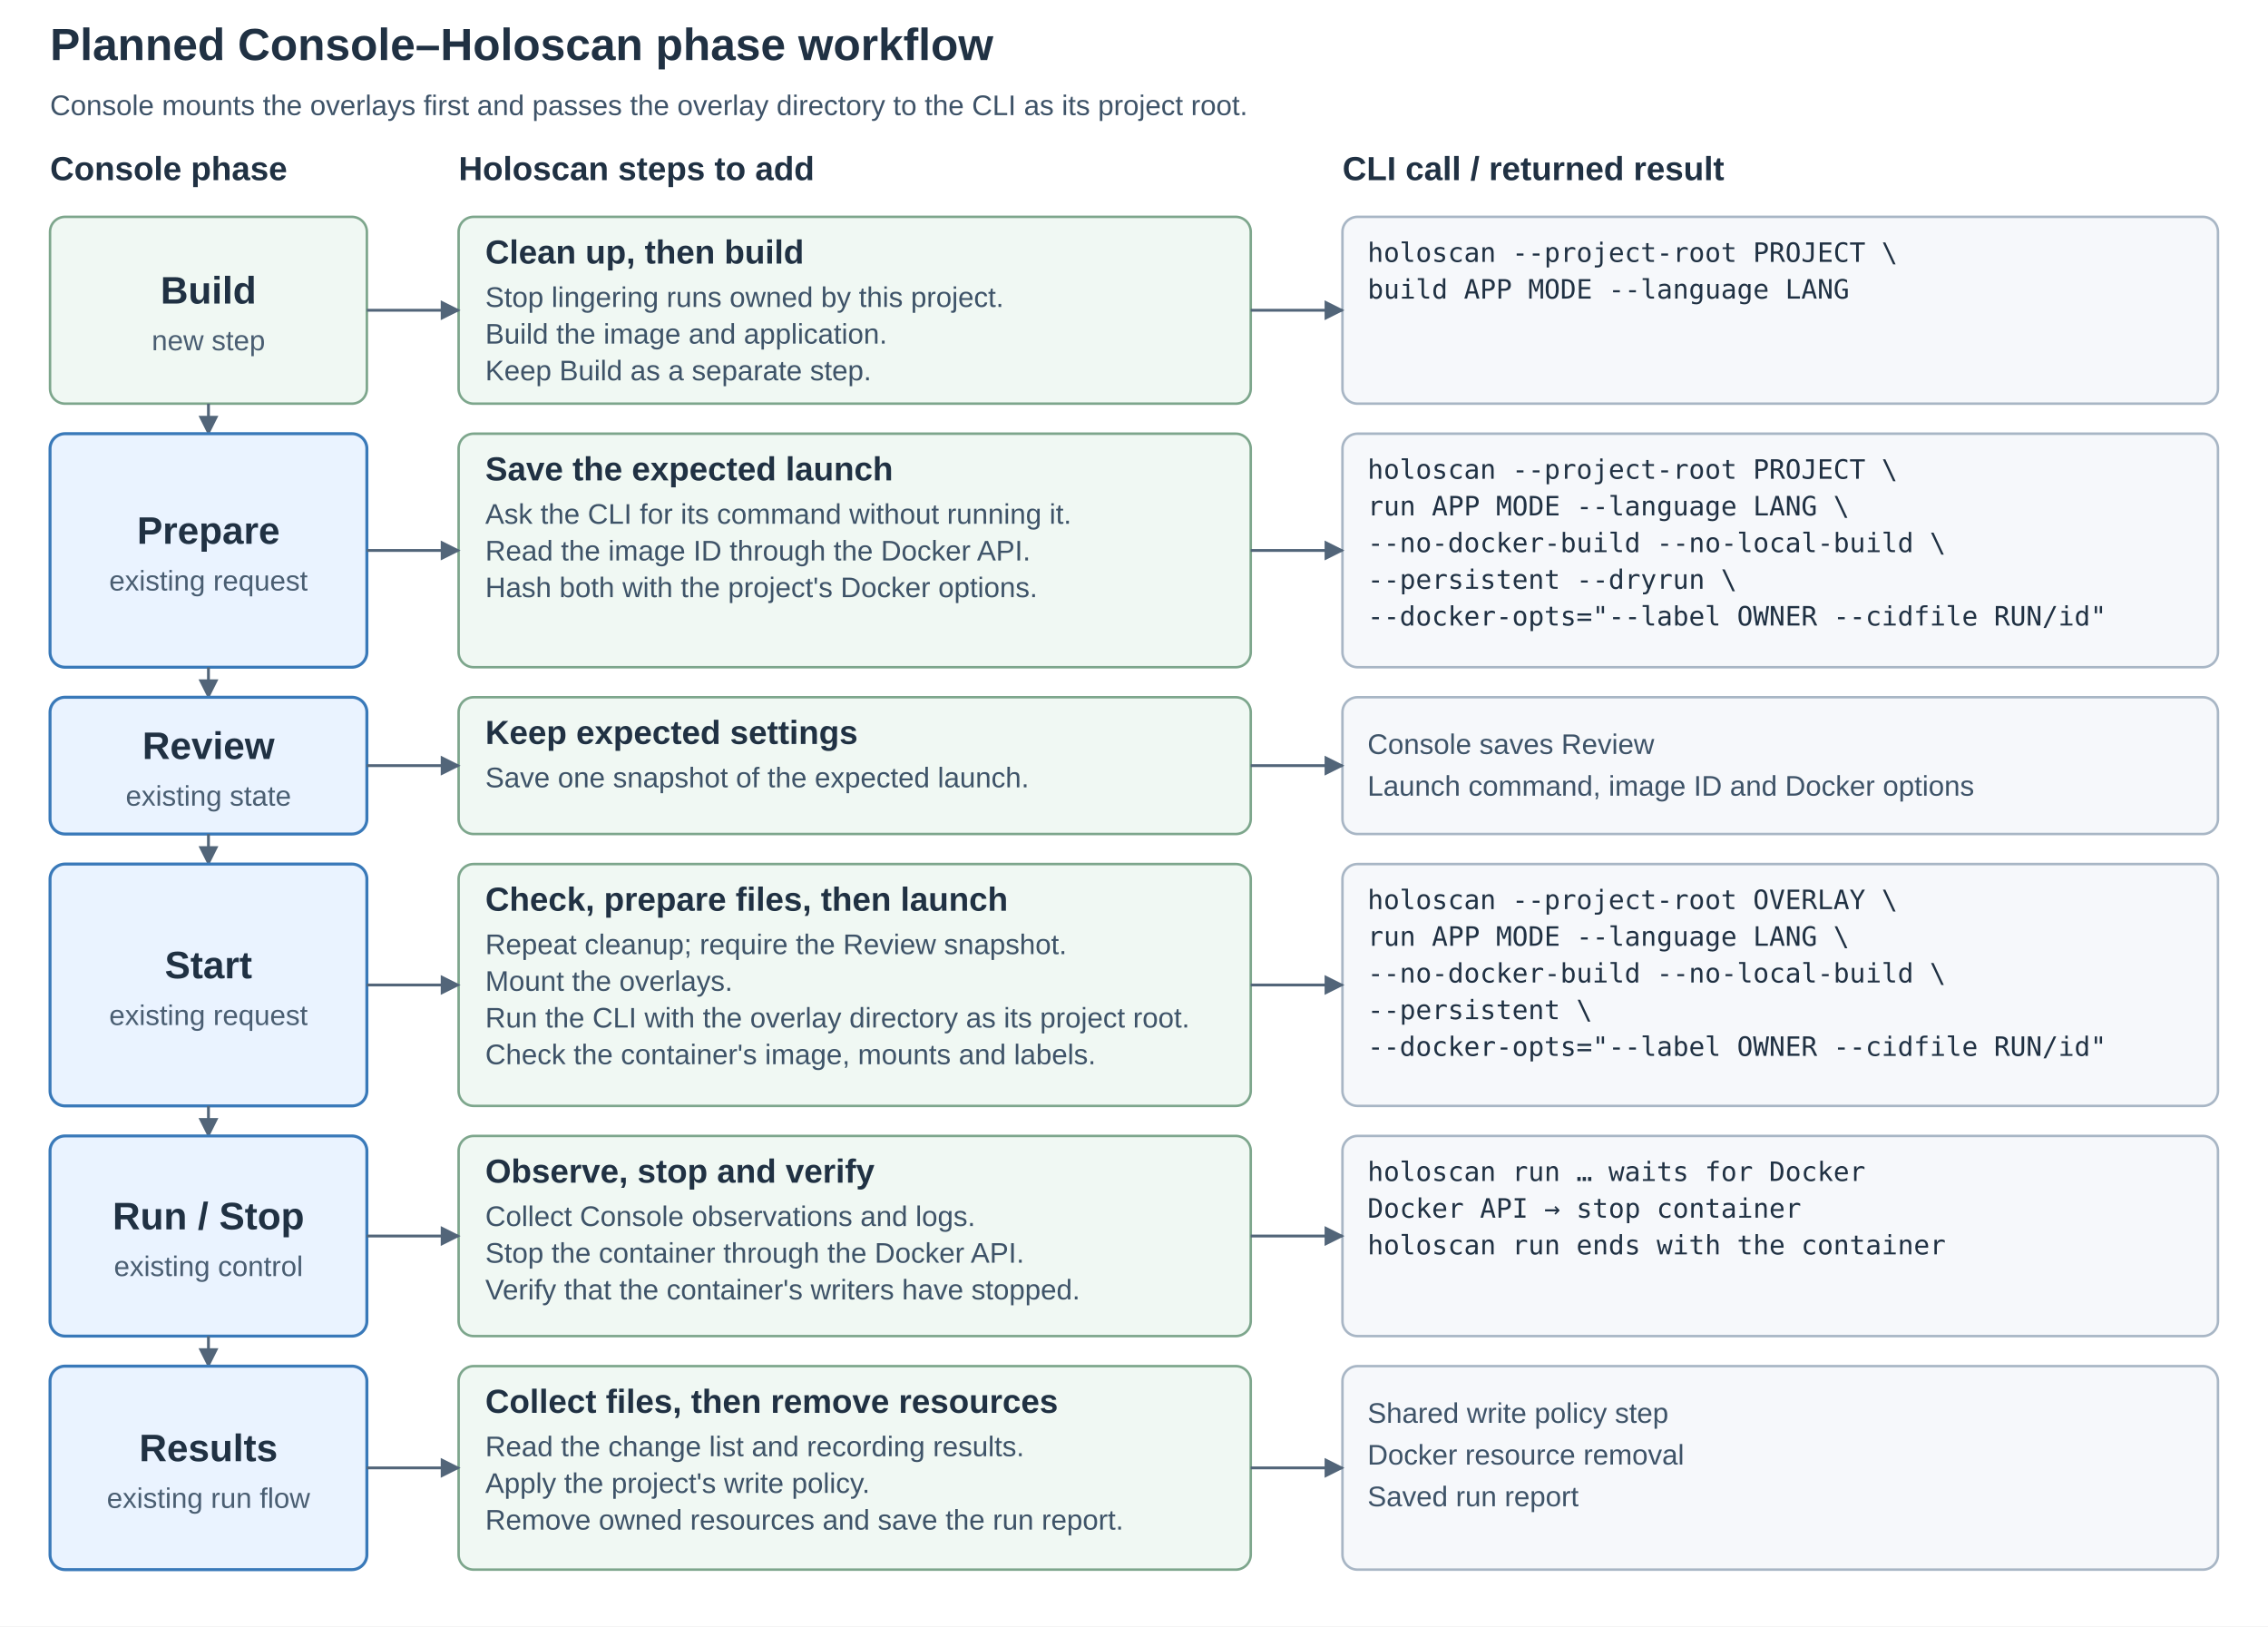
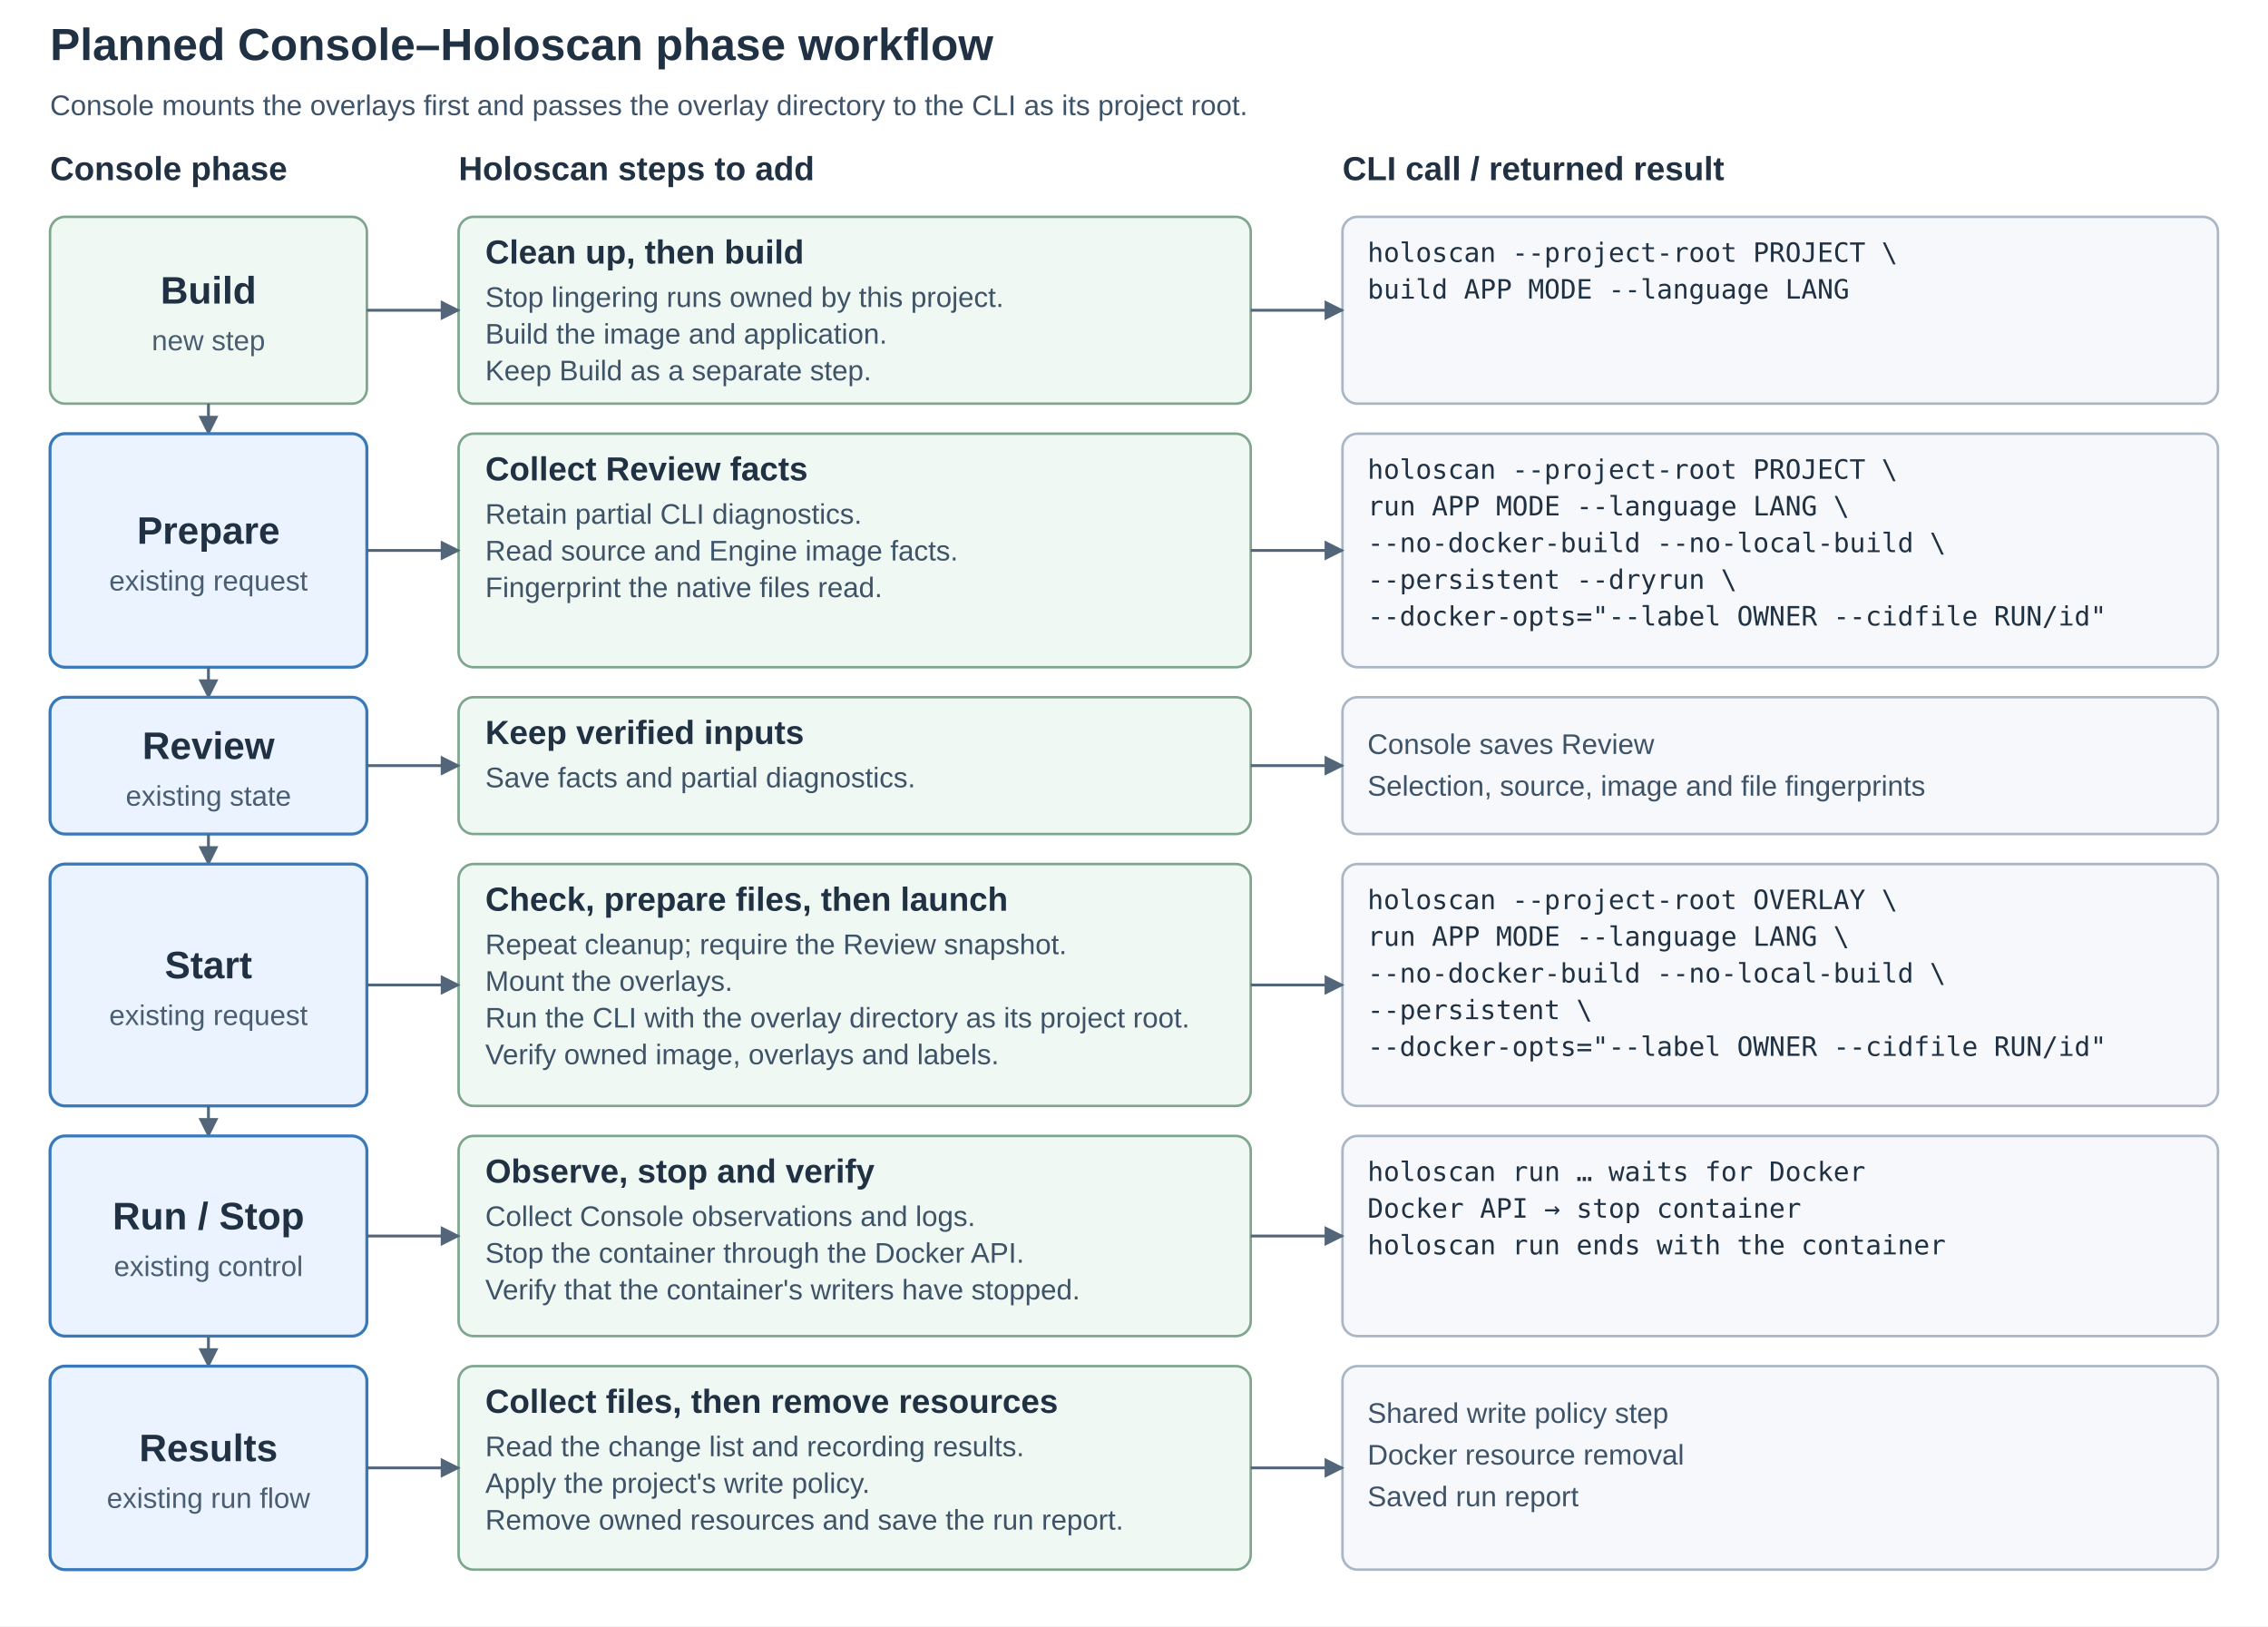
<svg xmlns="http://www.w3.org/2000/svg" width="1360" height="975" viewBox="0 0 1360 975" role="img" aria-labelledby="title desc">
  <defs>
    <marker id="arrow" viewBox="0 0 10 10" refX="9" refY="5" markerWidth="7" markerHeight="7" orient="auto">
      <path d="M0 0 L10 5 L0 10z" fill="#526579" />
    </marker>
    <style>text{font-family:Arial,Helvetica,sans-serif;fill:#203143}.heading{font-size:27px;font-weight:600}.column{font-size:20px;font-weight:600}.phaseName{font-size:23px;font-weight:600}.name{font-size:20px;font-weight:600}.detail{font-size:17px;fill:#3e5368}.small{font-size:17px;fill:#4a5e72}.code{font-family:DejaVu Sans Mono,Liberation Mono,monospace;font-size:16px;fill:#203143}.phase{fill:#eaf3ff;stroke:#3979b9;stroke-width:1.8}.newphase,.work{fill:#f0f8f3;stroke:#7da68c;stroke-width:1.5}.call{fill:#f6f8fb;stroke:#a8b6c5;stroke-width:1.5}.flow{fill:none;stroke:#526579;stroke-width:1.7;marker-end:url(#arrow)}</style>
  </defs>
  <rect width="1360" height="975" fill="white" />
  <text class="heading" x="30" y="36" text-anchor="start">Planned Console–Holoscan phase workflow</text>
  <text class="detail" x="30" y="69" text-anchor="start">Console mounts the overlays first and passes the overlay directory to the CLI as its project root.</text>
  <text class="column" x="30" y="108" text-anchor="start">Console phase</text>
  <text class="column" x="275" y="108" text-anchor="start">Holoscan steps to add</text>
  <text class="column" x="805" y="108" text-anchor="start">CLI call / returned result</text>
  <rect class="newphase" x="30" y="130" width="190" height="112" rx="9" />
  <text class="phaseName" x="125" y="182" text-anchor="middle">Build</text>
  <text class="small" x="125" y="210" text-anchor="middle">new step</text>
  <rect class="work" x="275" y="130" width="475" height="112" rx="9" />
  <text class="name" x="291" y="158" text-anchor="start">Clean up, then build</text>
  <text class="detail" x="291" y="184" text-anchor="start">Stop lingering runs owned by this project.</text>
  <text class="detail" x="291" y="206" text-anchor="start">Build the image and application.</text>
  <text class="detail" x="291" y="228" text-anchor="start">Keep Build as a separate step.</text>
  <rect class="call" x="805" y="130" width="525" height="112" rx="9" />
  <text class="code" x="820" y="157" text-anchor="start">holoscan --project-root PROJECT \</text>
  <text class="code" x="820" y="179" text-anchor="start">  build APP MODE --language LANG</text>
  <path class="flow" d="M220 186 H275" />
  <path class="flow" d="M750 186 H805" />
  <path class="flow" d="M125 242 V260" />
  <rect class="phase" x="30" y="260" width="190" height="140" rx="9" />
  <text class="phaseName" x="125" y="326" text-anchor="middle">Prepare</text>
  <text class="small" x="125" y="354" text-anchor="middle">existing request</text>
  <rect class="work" x="275" y="260" width="475" height="140" rx="9" />
-   <text class="name" x="291" y="288" text-anchor="start">Save the expected launch</text>
-   <text class="detail" x="291" y="314" text-anchor="start">Ask the CLI for its command without running it.</text>
-   <text class="detail" x="291" y="336" text-anchor="start">Read the image ID through the Docker API.</text>
-   <text class="detail" x="291" y="358" text-anchor="start">Hash both with the project's Docker options.</text>
+   <text class="name" x="291" y="288" text-anchor="start">Collect Review facts</text>
+   <text class="detail" x="291" y="314" text-anchor="start">Retain partial CLI diagnostics.</text>
+   <text class="detail" x="291" y="336" text-anchor="start">Read source and Engine image facts.</text>
+   <text class="detail" x="291" y="358" text-anchor="start">Fingerprint the native files read.</text>
  <rect class="call" x="805" y="260" width="525" height="140" rx="9" />
  <text class="code" x="820" y="287" text-anchor="start">holoscan --project-root PROJECT \</text>
  <text class="code" x="820" y="309" text-anchor="start">  run APP MODE --language LANG \</text>
  <text class="code" x="820" y="331" text-anchor="start">  --no-docker-build --no-local-build \</text>
  <text class="code" x="820" y="353" text-anchor="start">  --persistent --dryrun \</text>
  <text class="code" x="820" y="375" text-anchor="start">  --docker-opts="--label OWNER --cidfile RUN/id"</text>
  <path class="flow" d="M220 330 H275" />
  <path class="flow" d="M750 330 H805" />
  <path class="flow" d="M125 400 V418" />
  <rect class="phase" x="30" y="418" width="190" height="82" rx="9" />
  <text class="phaseName" x="125" y="455" text-anchor="middle">Review</text>
  <text class="small" x="125" y="483" text-anchor="middle">existing state</text>
  <rect class="work" x="275" y="418" width="475" height="82" rx="9" />
-   <text class="name" x="291" y="446" text-anchor="start">Keep expected settings</text>
-   <text class="detail" x="291" y="472" text-anchor="start">Save one snapshot of the expected launch.</text>
+   <text class="name" x="291" y="446" text-anchor="start">Keep verified inputs</text>
+   <text class="detail" x="291" y="472" text-anchor="start">Save facts and partial diagnostics.</text>
  <rect class="call" x="805" y="418" width="525" height="82" rx="9" />
  <text class="detail" x="820" y="452" text-anchor="start">Console saves Review</text>
-   <text class="detail" x="820" y="477" text-anchor="start">Launch command, image ID and Docker options</text>
+   <text class="detail" x="820" y="477" text-anchor="start">Selection, source, image and file fingerprints</text>
  <path class="flow" d="M220 459 H275" />
  <path class="flow" d="M750 459 H805" />
  <path class="flow" d="M125 500 V518" />
  <rect class="phase" x="30" y="518" width="190" height="145" rx="9" />
  <text class="phaseName" x="125" y="586.5" text-anchor="middle">Start</text>
  <text class="small" x="125" y="614.5" text-anchor="middle">existing request</text>
  <rect class="work" x="275" y="518" width="475" height="145" rx="9" />
  <text class="name" x="291" y="546" text-anchor="start">Check, prepare files, then launch</text>
  <text class="detail" x="291" y="572" text-anchor="start">Repeat cleanup; require the Review snapshot.</text>
  <text class="detail" x="291" y="594" text-anchor="start">Mount the overlays.</text>
  <text class="detail" x="291" y="616" text-anchor="start">Run the CLI with the overlay directory as its project root.</text>
-   <text class="detail" x="291" y="638" text-anchor="start">Check the container's image, mounts and labels.</text>
+   <text class="detail" x="291" y="638" text-anchor="start">Verify owned image, overlays and labels.</text>
  <rect class="call" x="805" y="518" width="525" height="145" rx="9" />
  <text class="code" x="820" y="545" text-anchor="start">holoscan --project-root OVERLAY \</text>
  <text class="code" x="820" y="567" text-anchor="start">  run APP MODE --language LANG \</text>
  <text class="code" x="820" y="589" text-anchor="start">  --no-docker-build --no-local-build \</text>
  <text class="code" x="820" y="611" text-anchor="start">  --persistent \</text>
  <text class="code" x="820" y="633" text-anchor="start">  --docker-opts="--label OWNER --cidfile RUN/id"</text>
  <path class="flow" d="M220 590.5 H275" />
  <path class="flow" d="M750 590.5 H805" />
  <path class="flow" d="M125 663 V681" />
  <rect class="phase" x="30" y="681" width="190" height="120" rx="9" />
  <text class="phaseName" x="125" y="737" text-anchor="middle">Run / Stop</text>
  <text class="small" x="125" y="765" text-anchor="middle">existing control</text>
  <rect class="work" x="275" y="681" width="475" height="120" rx="9" />
  <text class="name" x="291" y="709" text-anchor="start">Observe, stop and verify</text>
  <text class="detail" x="291" y="735" text-anchor="start">Collect Console observations and logs.</text>
  <text class="detail" x="291" y="757" text-anchor="start">Stop the container through the Docker API.</text>
  <text class="detail" x="291" y="779" text-anchor="start">Verify that the container's writers have stopped.</text>
  <rect class="call" x="805" y="681" width="525" height="120" rx="9" />
  <text class="code" x="820" y="708" text-anchor="start">holoscan run … waits for Docker</text>
  <text class="code" x="820" y="730" text-anchor="start">Docker API → stop container</text>
  <text class="code" x="820" y="752" text-anchor="start">holoscan run ends with the container</text>
  <path class="flow" d="M220 741 H275" />
  <path class="flow" d="M750 741 H805" />
  <path class="flow" d="M125 801 V819" />
  <rect class="phase" x="30" y="819" width="190" height="122" rx="9" />
  <text class="phaseName" x="125" y="876" text-anchor="middle">Results</text>
  <text class="small" x="125" y="904" text-anchor="middle">existing run flow</text>
  <rect class="work" x="275" y="819" width="475" height="122" rx="9" />
  <text class="name" x="291" y="847" text-anchor="start">Collect files, then remove resources</text>
  <text class="detail" x="291" y="873" text-anchor="start">Read the change list and recording results.</text>
  <text class="detail" x="291" y="895" text-anchor="start">Apply the project's write policy.</text>
  <text class="detail" x="291" y="917" text-anchor="start">Remove owned resources and save the run report.</text>
  <rect class="call" x="805" y="819" width="525" height="122" rx="9" />
  <text class="detail" x="820" y="853" text-anchor="start">Shared write policy step</text>
  <text class="detail" x="820" y="878" text-anchor="start">Docker resource removal</text>
  <text class="detail" x="820" y="903" text-anchor="start">Saved run report</text>
  <path class="flow" d="M220 880 H275" />
  <path class="flow" d="M750 880 H805" />
</svg>
